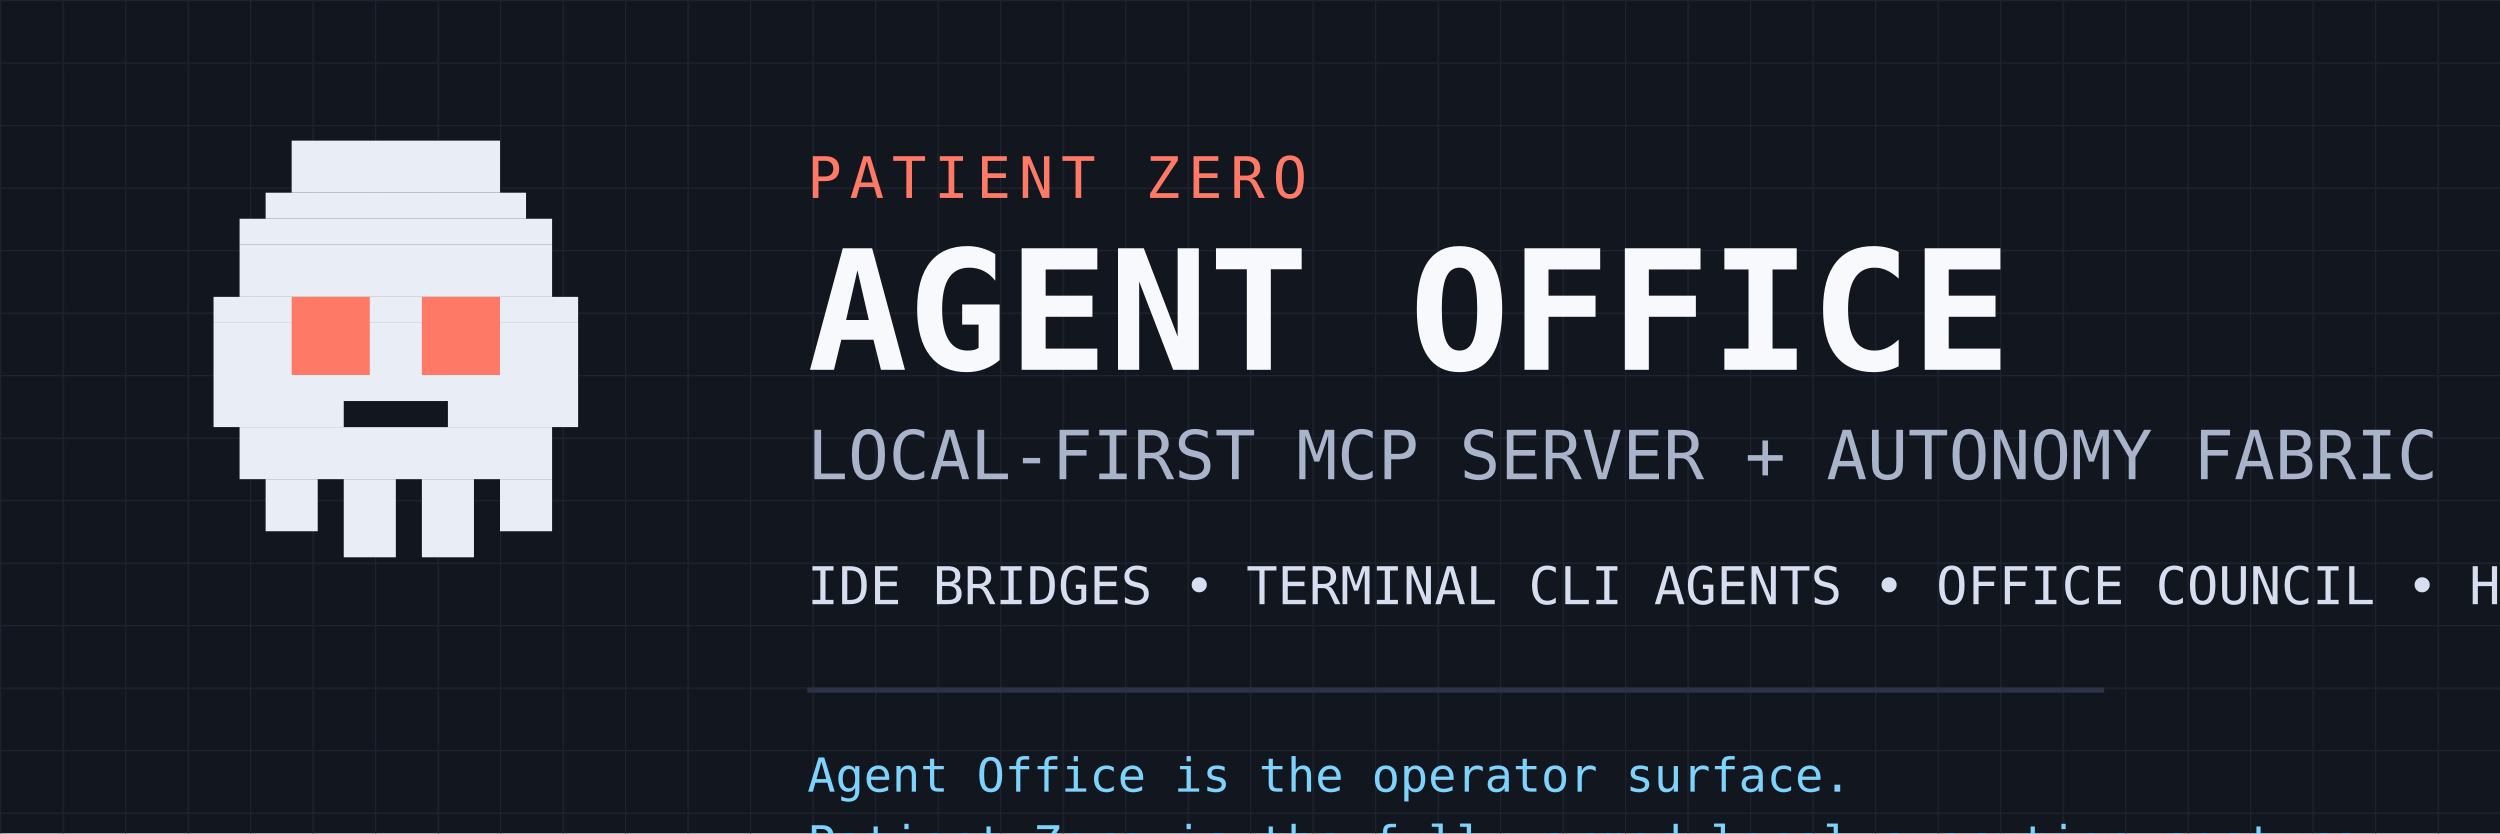
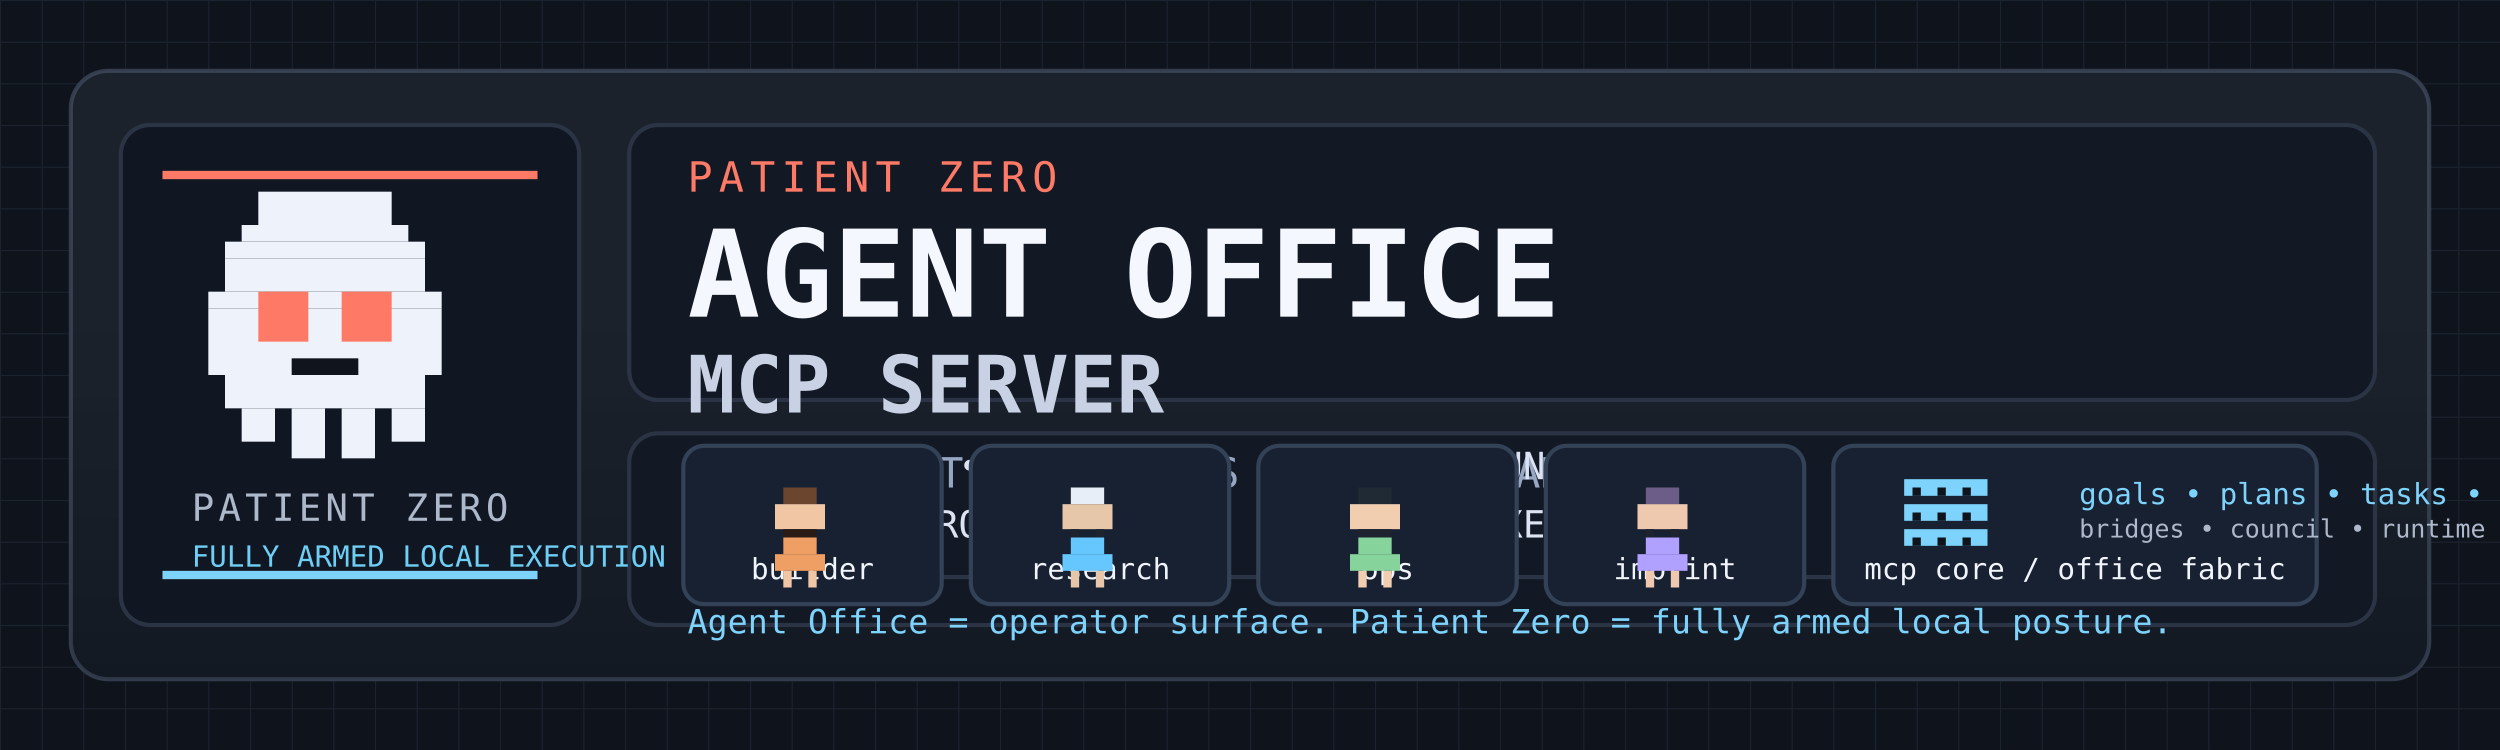
- <svg xmlns="http://www.w3.org/2000/svg" viewBox="0 0 960 320" role="img" aria-labelledby="title desc">
-   <rect width="960" height="320" fill="#12161f" />
-   <rect x="0" y="0" width="960" height="320" fill="url(#grid)" />
-   <g transform="translate(72 54) scale(10)">
-     <rect x="4" y="0" width="8" height="2" fill="#e9edf6" />
-     <rect x="3" y="2" width="10" height="1" fill="#e9edf6" />
-     <rect x="2" y="3" width="12" height="1" fill="#e9edf6" />
-     <rect x="2" y="4" width="12" height="2" fill="#e9edf6" />
-     <rect x="1" y="6" width="14" height="1" fill="#e9edf6" />
-     <rect x="1" y="7" width="14" height="4" fill="#e9edf6" />
-     <rect x="2" y="11" width="12" height="2" fill="#e9edf6" />
-     <rect x="3" y="13" width="2" height="2" fill="#e9edf6" />
-     <rect x="6" y="13" width="2" height="3" fill="#e9edf6" />
-     <rect x="9" y="13" width="2" height="3" fill="#e9edf6" />
-     <rect x="12" y="13" width="2" height="2" fill="#e9edf6" />
+ <svg xmlns="http://www.w3.org/2000/svg" viewBox="0 0 1200 360" role="img" aria-labelledby="title desc">
+   <rect width="1200" height="360" fill="#0f141c" />
+   <rect width="1200" height="360" fill="url(#grid)" />
+   <rect x="34" y="34" width="1132" height="292" rx="18" fill="#141b25" stroke="#323c4d" stroke-width="2" />
+   <rect x="34" y="34" width="1132" height="292" rx="18" fill="url(#scan)" />
+   <rect x="58" y="60" width="220" height="240" rx="14" fill="#111722" stroke="#2b3444" stroke-width="2" />
+   <rect x="302" y="60" width="838" height="132" rx="14" fill="#121924" stroke="#2b3444" stroke-width="2" />
+   <rect x="302" y="208" width="838" height="92" rx="14" fill="#121924" stroke="#2b3444" stroke-width="2" />
+   <rect x="78" y="82" width="180" height="4" fill="#ff7a66" />
+   <rect x="78" y="274" width="180" height="4" fill="#7dd3fc" />
+   <g transform="translate(92 92) scale(8)">
+     <rect x="4" y="0" width="8" height="2" fill="#eef2fb" />
+     <rect x="3" y="2" width="10" height="1" fill="#eef2fb" />
+     <rect x="2" y="3" width="12" height="1" fill="#eef2fb" />
+     <rect x="2" y="4" width="12" height="2" fill="#eef2fb" />
+     <rect x="1" y="6" width="14" height="1" fill="#eef2fb" />
+     <rect x="1" y="7" width="14" height="4" fill="#eef2fb" />
+     <rect x="2" y="11" width="12" height="2" fill="#eef2fb" />
+     <rect x="3" y="13" width="2" height="2" fill="#eef2fb" />
+     <rect x="6" y="13" width="2" height="3" fill="#eef2fb" />
+     <rect x="9" y="13" width="2" height="3" fill="#eef2fb" />
+     <rect x="12" y="13" width="2" height="2" fill="#eef2fb" />
    <rect x="4" y="6" width="3" height="3" fill="#ff7a66" />
    <rect x="9" y="6" width="3" height="3" fill="#ff7a66" />
-     <rect x="6" y="10" width="4" height="1" fill="#12161f" />
+     <rect x="6" y="10" width="4" height="1" fill="#10141c" />
  </g>
-   <g transform="translate(310 76)">
-     <text x="0" y="0" fill="#ff7a66" font-family="Menlo, Monaco, Consolas, monospace" font-size="22" letter-spacing="3">PATIENT ZERO</text>
-     <text x="0" y="66" fill="#f7f9fc" font-family="Menlo, Monaco, Consolas, monospace" font-size="64" font-weight="700">AGENT OFFICE</text>
-     <text x="0" y="108" fill="#a9b4cb" font-family="Menlo, Monaco, Consolas, monospace" font-size="26">LOCAL-FIRST MCP SERVER + AUTONOMY FABRIC</text>
-     <text x="0" y="156" fill="#d6deef" font-family="Menlo, Monaco, Consolas, monospace" font-size="20">
-       IDE BRIDGES • TERMINAL CLI AGENTS • OFFICE COUNCIL • HOST CONTROL • AUDITED EXECUTION
-     </text>
-     <rect x="0" y="188" width="498" height="2" fill="#2b3344" />
-     <text x="0" y="228" fill="#7dd3fc" font-family="Menlo, Monaco, Consolas, monospace" font-size="18">Agent Office is the operator surface.</text>
-     <text x="0" y="254" fill="#7dd3fc" font-family="Menlo, Monaco, Consolas, monospace" font-size="18">Patient Zero is the fully-armed local execution posture.</text>
+   <text x="92" y="250" fill="#aeb8cb" font-family="Menlo, Monaco, Consolas, monospace" font-size="18" letter-spacing="2">PATIENT ZERO</text>
+   <text x="92" y="272" fill="#6ecff6" font-family="Menlo, Monaco, Consolas, monospace" font-size="14">FULLY ARMED LOCAL EXECUTION</text>
+   <g transform="translate(330 92)">
+     <text x="0" y="0" fill="#ff7a66" font-family="Menlo, Monaco, Consolas, monospace" font-size="20" letter-spacing="3">PATIENT ZERO</text>
+     <text x="0" y="60" fill="#f4f7fd" font-family="Menlo, Monaco, Consolas, monospace" font-size="58" font-weight="700">AGENT OFFICE</text>
+     <text x="0" y="106" fill="#c9d2e5" font-family="Menlo, Monaco, Consolas, monospace" font-size="38" font-weight="700">MCP SERVER</text>
+     <text x="0" y="142" fill="#96a6c3" font-family="Menlo, Monaco, Consolas, monospace" font-size="20">LOCAL-FIRST AUTONOMOUS CONTROL PLANE</text>
+   </g>
+   <g transform="translate(330 230)">
+     <text x="0" y="0" fill="#dce4f4" font-family="Menlo, Monaco, Consolas, monospace" font-size="18">IDE BRIDGES • CLI AGENTS • OFFICE COUNCIL</text>
+     <text x="0" y="28" fill="#dce4f4" font-family="Menlo, Monaco, Consolas, monospace" font-size="18">DESKTOP + BROWSER + ROOT • AUDITED EXECUTION</text>
+     <rect x="0" y="46" width="782" height="2" fill="#2b3444" />
+     <text x="0" y="74" fill="#7dd3fc" font-family="Menlo, Monaco, Consolas, monospace" font-size="16">Agent Office = operator surface. Patient Zero = fully armed local posture.</text>
+   </g>
+   <g transform="translate(328 214)">
+     <rect x="0" y="0" width="124" height="76" rx="10" fill="#182131" stroke="#344257" stroke-width="2" />
+     <text x="62" y="64" text-anchor="middle" fill="#f0f4fb" font-family="Menlo, Monaco, Consolas, monospace" font-size="14">builder</text>
+     <g transform="translate(44 16) scale(4)">
+       <rect x="1" y="1" width="4" height="2" fill="#6b452e" />
+       <rect x="0" y="3" width="6" height="3" fill="#f0c6a4" />
+       <rect x="1" y="6" width="4" height="1" fill="#2a1b16" />
+       <rect x="1" y="7" width="4" height="2" fill="#ef9f63" />
+       <rect x="0" y="9" width="6" height="2" fill="#ef9f63" />
+       <rect x="1" y="11" width="1" height="2" fill="#f0c6a4" />
+       <rect x="4" y="11" width="1" height="2" fill="#f0c6a4" />
+     </g>
+   </g>
+   <g transform="translate(466 214)">
+     <rect x="0" y="0" width="124" height="76" rx="10" fill="#182131" stroke="#344257" stroke-width="2" />
+     <text x="62" y="64" text-anchor="middle" fill="#f0f4fb" font-family="Menlo, Monaco, Consolas, monospace" font-size="14">research</text>
+     <g transform="translate(44 16) scale(4)">
+       <rect x="1" y="1" width="4" height="2" fill="#e8eef8" />
+       <rect x="0" y="3" width="6" height="3" fill="#e6c7aa" />
+       <rect x="1" y="6" width="1" height="1" fill="#1d2430" />
+       <rect x="4" y="6" width="1" height="1" fill="#1d2430" />
+       <rect x="1" y="7" width="4" height="2" fill="#66c7ff" />
+       <rect x="0" y="9" width="6" height="2" fill="#66c7ff" />
+       <rect x="1" y="11" width="1" height="2" fill="#e6c7aa" />
+       <rect x="4" y="11" width="1" height="2" fill="#e6c7aa" />
+     </g>
+   </g>
+   <g transform="translate(604 214)">
+     <rect x="0" y="0" width="124" height="76" rx="10" fill="#182131" stroke="#344257" stroke-width="2" />
+     <text x="62" y="64" text-anchor="middle" fill="#f0f4fb" font-family="Menlo, Monaco, Consolas, monospace" font-size="14">ops</text>
+     <g transform="translate(44 16) scale(4)">
+       <rect x="1" y="1" width="4" height="2" fill="#202a35" />
+       <rect x="0" y="3" width="6" height="3" fill="#f1ceb0" />
+       <rect x="1" y="6" width="4" height="1" fill="#1d2430" />
+       <rect x="1" y="7" width="4" height="2" fill="#86d39b" />
+       <rect x="0" y="9" width="6" height="2" fill="#86d39b" />
+       <rect x="1" y="11" width="1" height="2" fill="#f1ceb0" />
+       <rect x="4" y="11" width="1" height="2" fill="#f1ceb0" />
+     </g>
+   </g>
+   <g transform="translate(742 214)">
+     <rect x="0" y="0" width="124" height="76" rx="10" fill="#182131" stroke="#344257" stroke-width="2" />
+     <text x="62" y="64" text-anchor="middle" fill="#f0f4fb" font-family="Menlo, Monaco, Consolas, monospace" font-size="14">imprint</text>
+     <g transform="translate(44 16) scale(4)">
+       <rect x="1" y="1" width="4" height="2" fill="#6b5c88" />
+       <rect x="0" y="3" width="6" height="3" fill="#efc8b0" />
+       <rect x="1" y="6" width="1" height="1" fill="#1d2430" />
+       <rect x="4" y="6" width="1" height="1" fill="#1d2430" />
+       <rect x="1" y="7" width="4" height="2" fill="#b0a0ff" />
+       <rect x="0" y="9" width="6" height="2" fill="#b0a0ff" />
+       <rect x="1" y="11" width="1" height="2" fill="#efc8b0" />
+       <rect x="4" y="11" width="1" height="2" fill="#efc8b0" />
+     </g>
+   </g>
+   <g transform="translate(880 214)">
+     <rect x="0" y="0" width="232" height="76" rx="10" fill="#182131" stroke="#344257" stroke-width="2" />
+     <text x="116" y="64" text-anchor="middle" fill="#f0f4fb" font-family="Menlo, Monaco, Consolas, monospace" font-size="14">mcp core / office fabric</text>
+     <g transform="translate(34 16) scale(4)">
+       <rect x="0" y="0" width="10" height="2" fill="#7dd3fc" />
+       <rect x="0" y="3" width="10" height="2" fill="#7dd3fc" />
+       <rect x="0" y="6" width="10" height="2" fill="#7dd3fc" />
+       <rect x="1" y="1" width="1" height="1" fill="#0f141c" />
+       <rect x="4" y="1" width="1" height="1" fill="#0f141c" />
+       <rect x="7" y="1" width="1" height="1" fill="#0f141c" />
+       <rect x="1" y="4" width="1" height="1" fill="#0f141c" />
+       <rect x="4" y="4" width="1" height="1" fill="#0f141c" />
+       <rect x="7" y="4" width="1" height="1" fill="#0f141c" />
+       <rect x="1" y="7" width="1" height="1" fill="#0f141c" />
+       <rect x="4" y="7" width="1" height="1" fill="#0f141c" />
+       <rect x="7" y="7" width="1" height="1" fill="#0f141c" />
+     </g>
+     <text x="118" y="28" fill="#7dd3fc" font-family="Menlo, Monaco, Consolas, monospace" font-size="14">goals • plans • tasks • events</text>
+     <text x="118" y="44" fill="#aeb8cb" font-family="Menlo, Monaco, Consolas, monospace" font-size="12">bridges • council • runtime • audit</text>
  </g>
  <defs>
-     <pattern id="grid" width="24" height="24" patternUnits="userSpaceOnUse">
-       <path d="M 24 0 L 0 0 0 24" fill="none" stroke="#1d2330" stroke-width="1" />
+     <pattern id="grid" width="20" height="20" patternUnits="userSpaceOnUse">
+       <path d="M 20 0 L 0 0 0 20" fill="none" stroke="#1b2230" stroke-width="1" />
    </pattern>
+     <linearGradient id="scan" x1="0%" y1="0%" x2="0%" y2="100%">
+       <stop offset="0%" stop-color="#ffffff" stop-opacity="0.03" />
+       <stop offset="100%" stop-color="#000000" stop-opacity="0.08" />
+     </linearGradient>
  </defs>
</svg>
